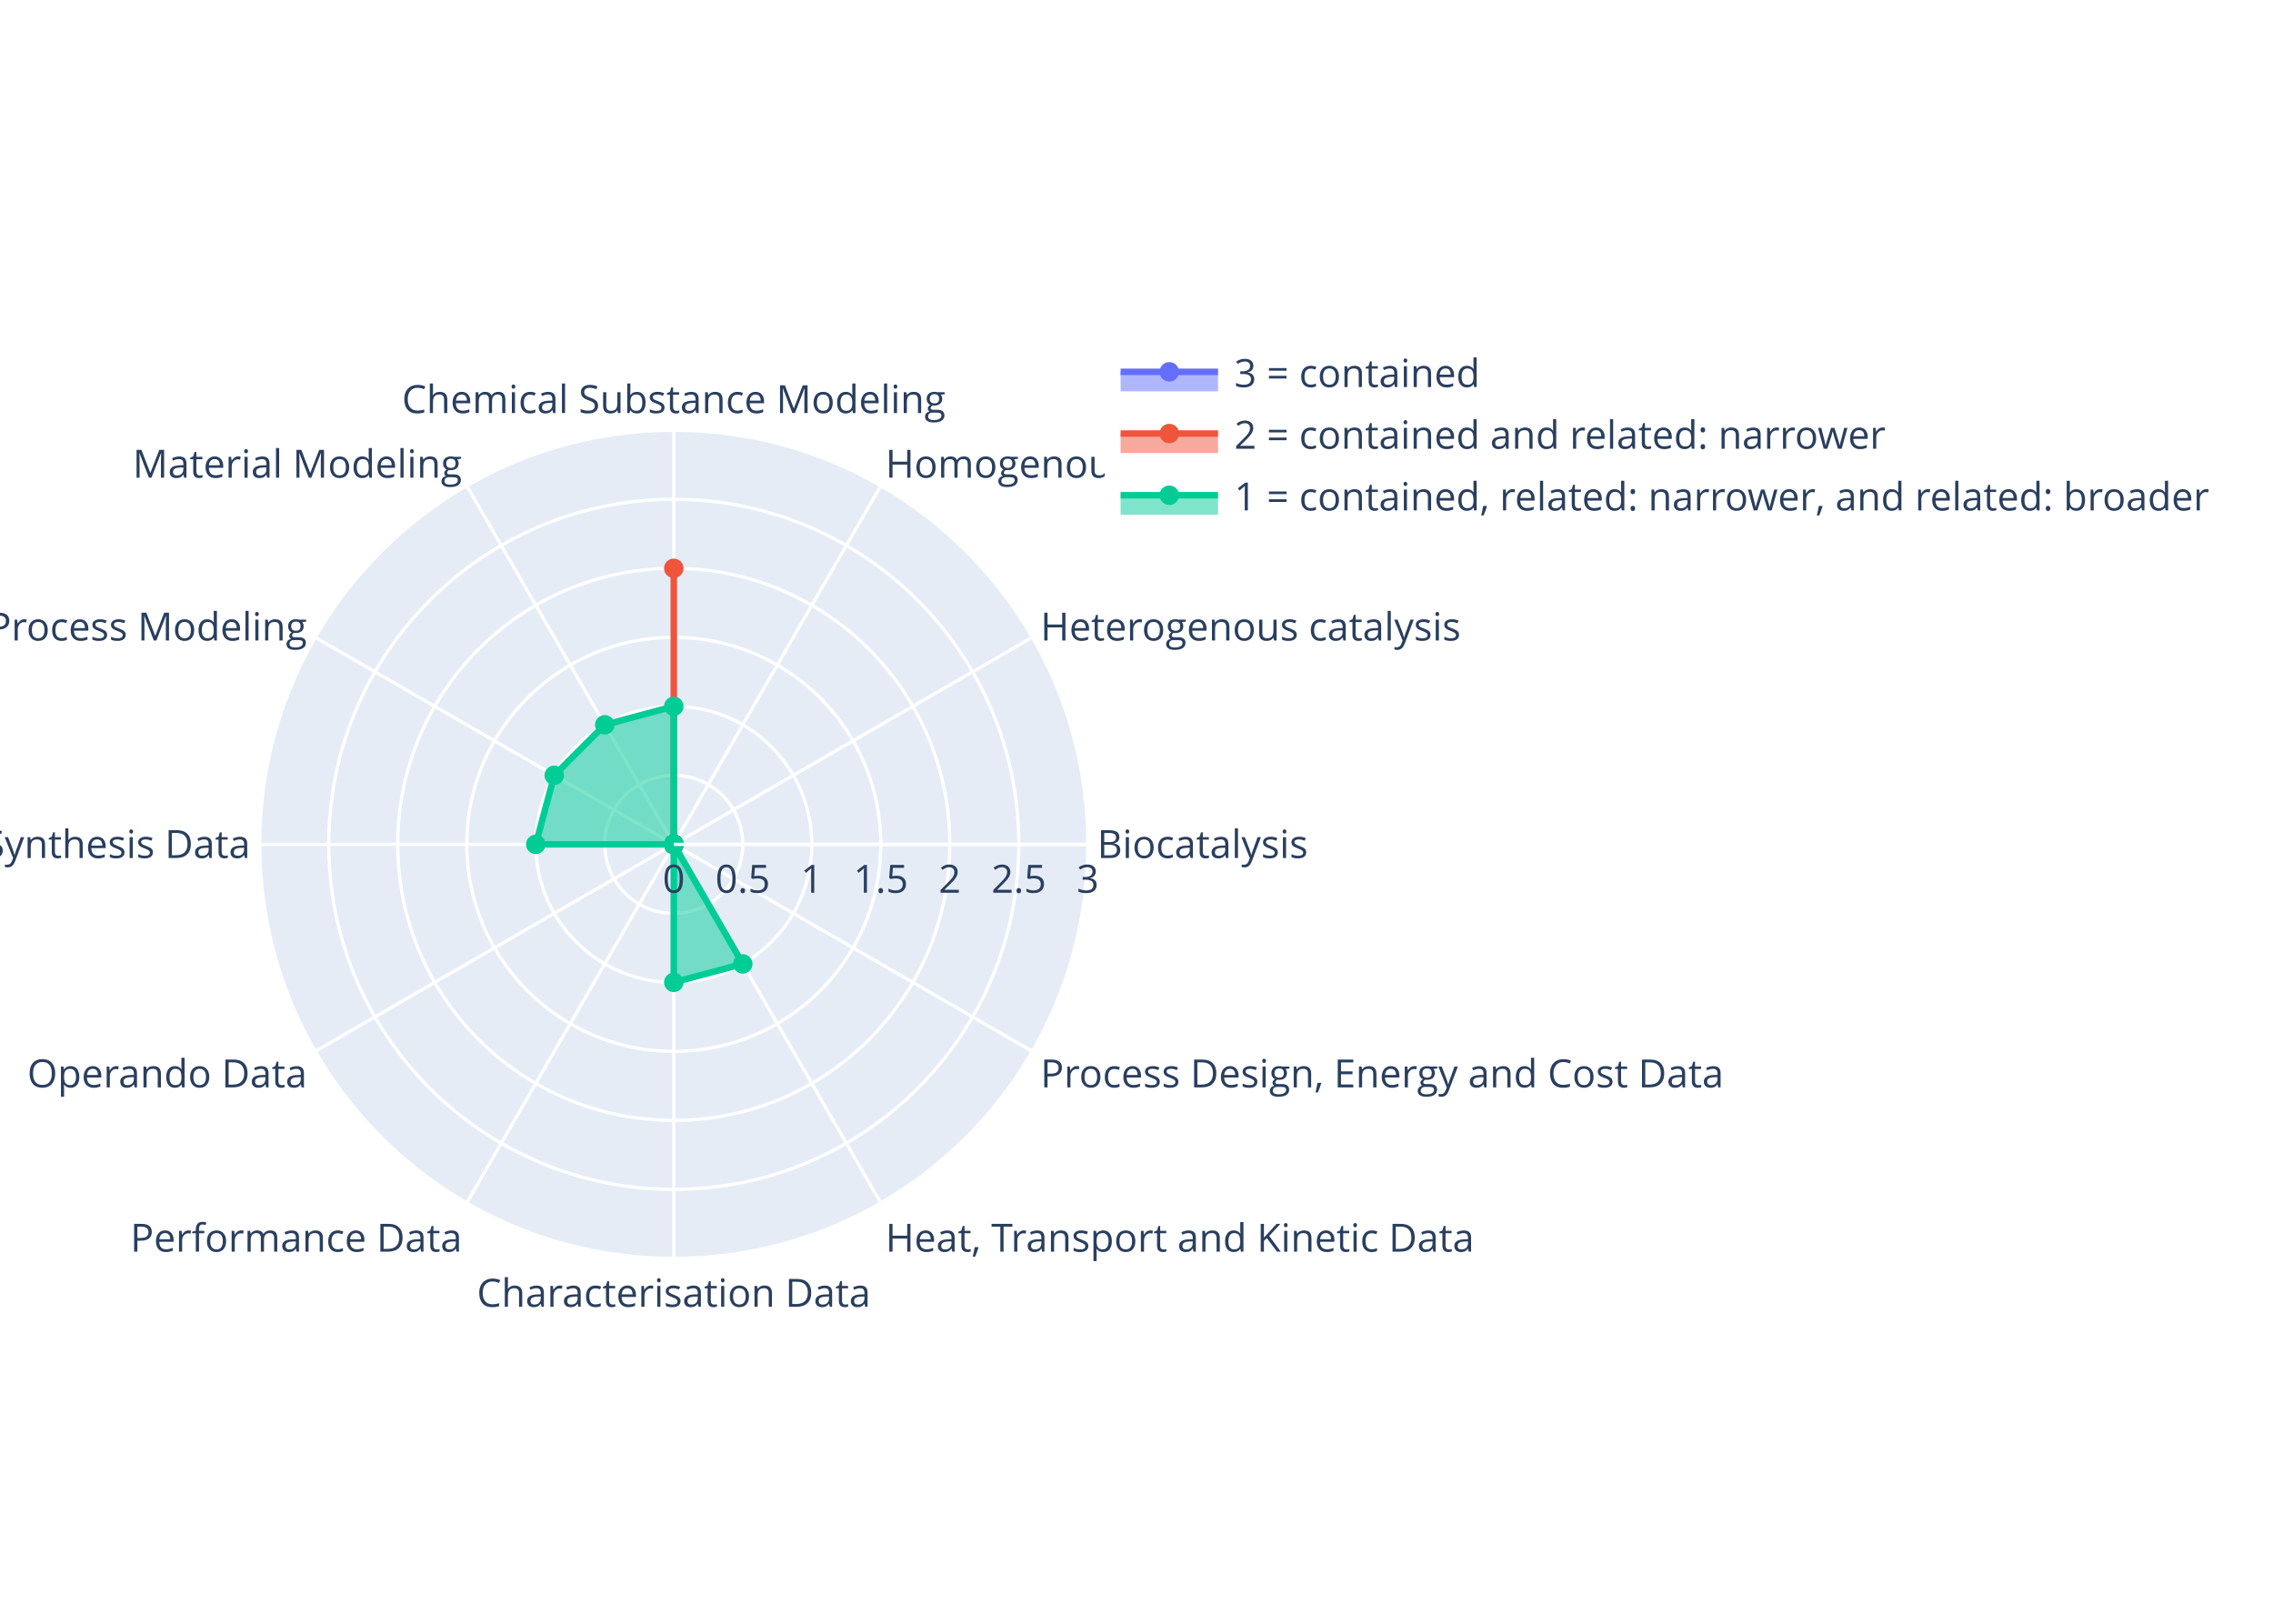
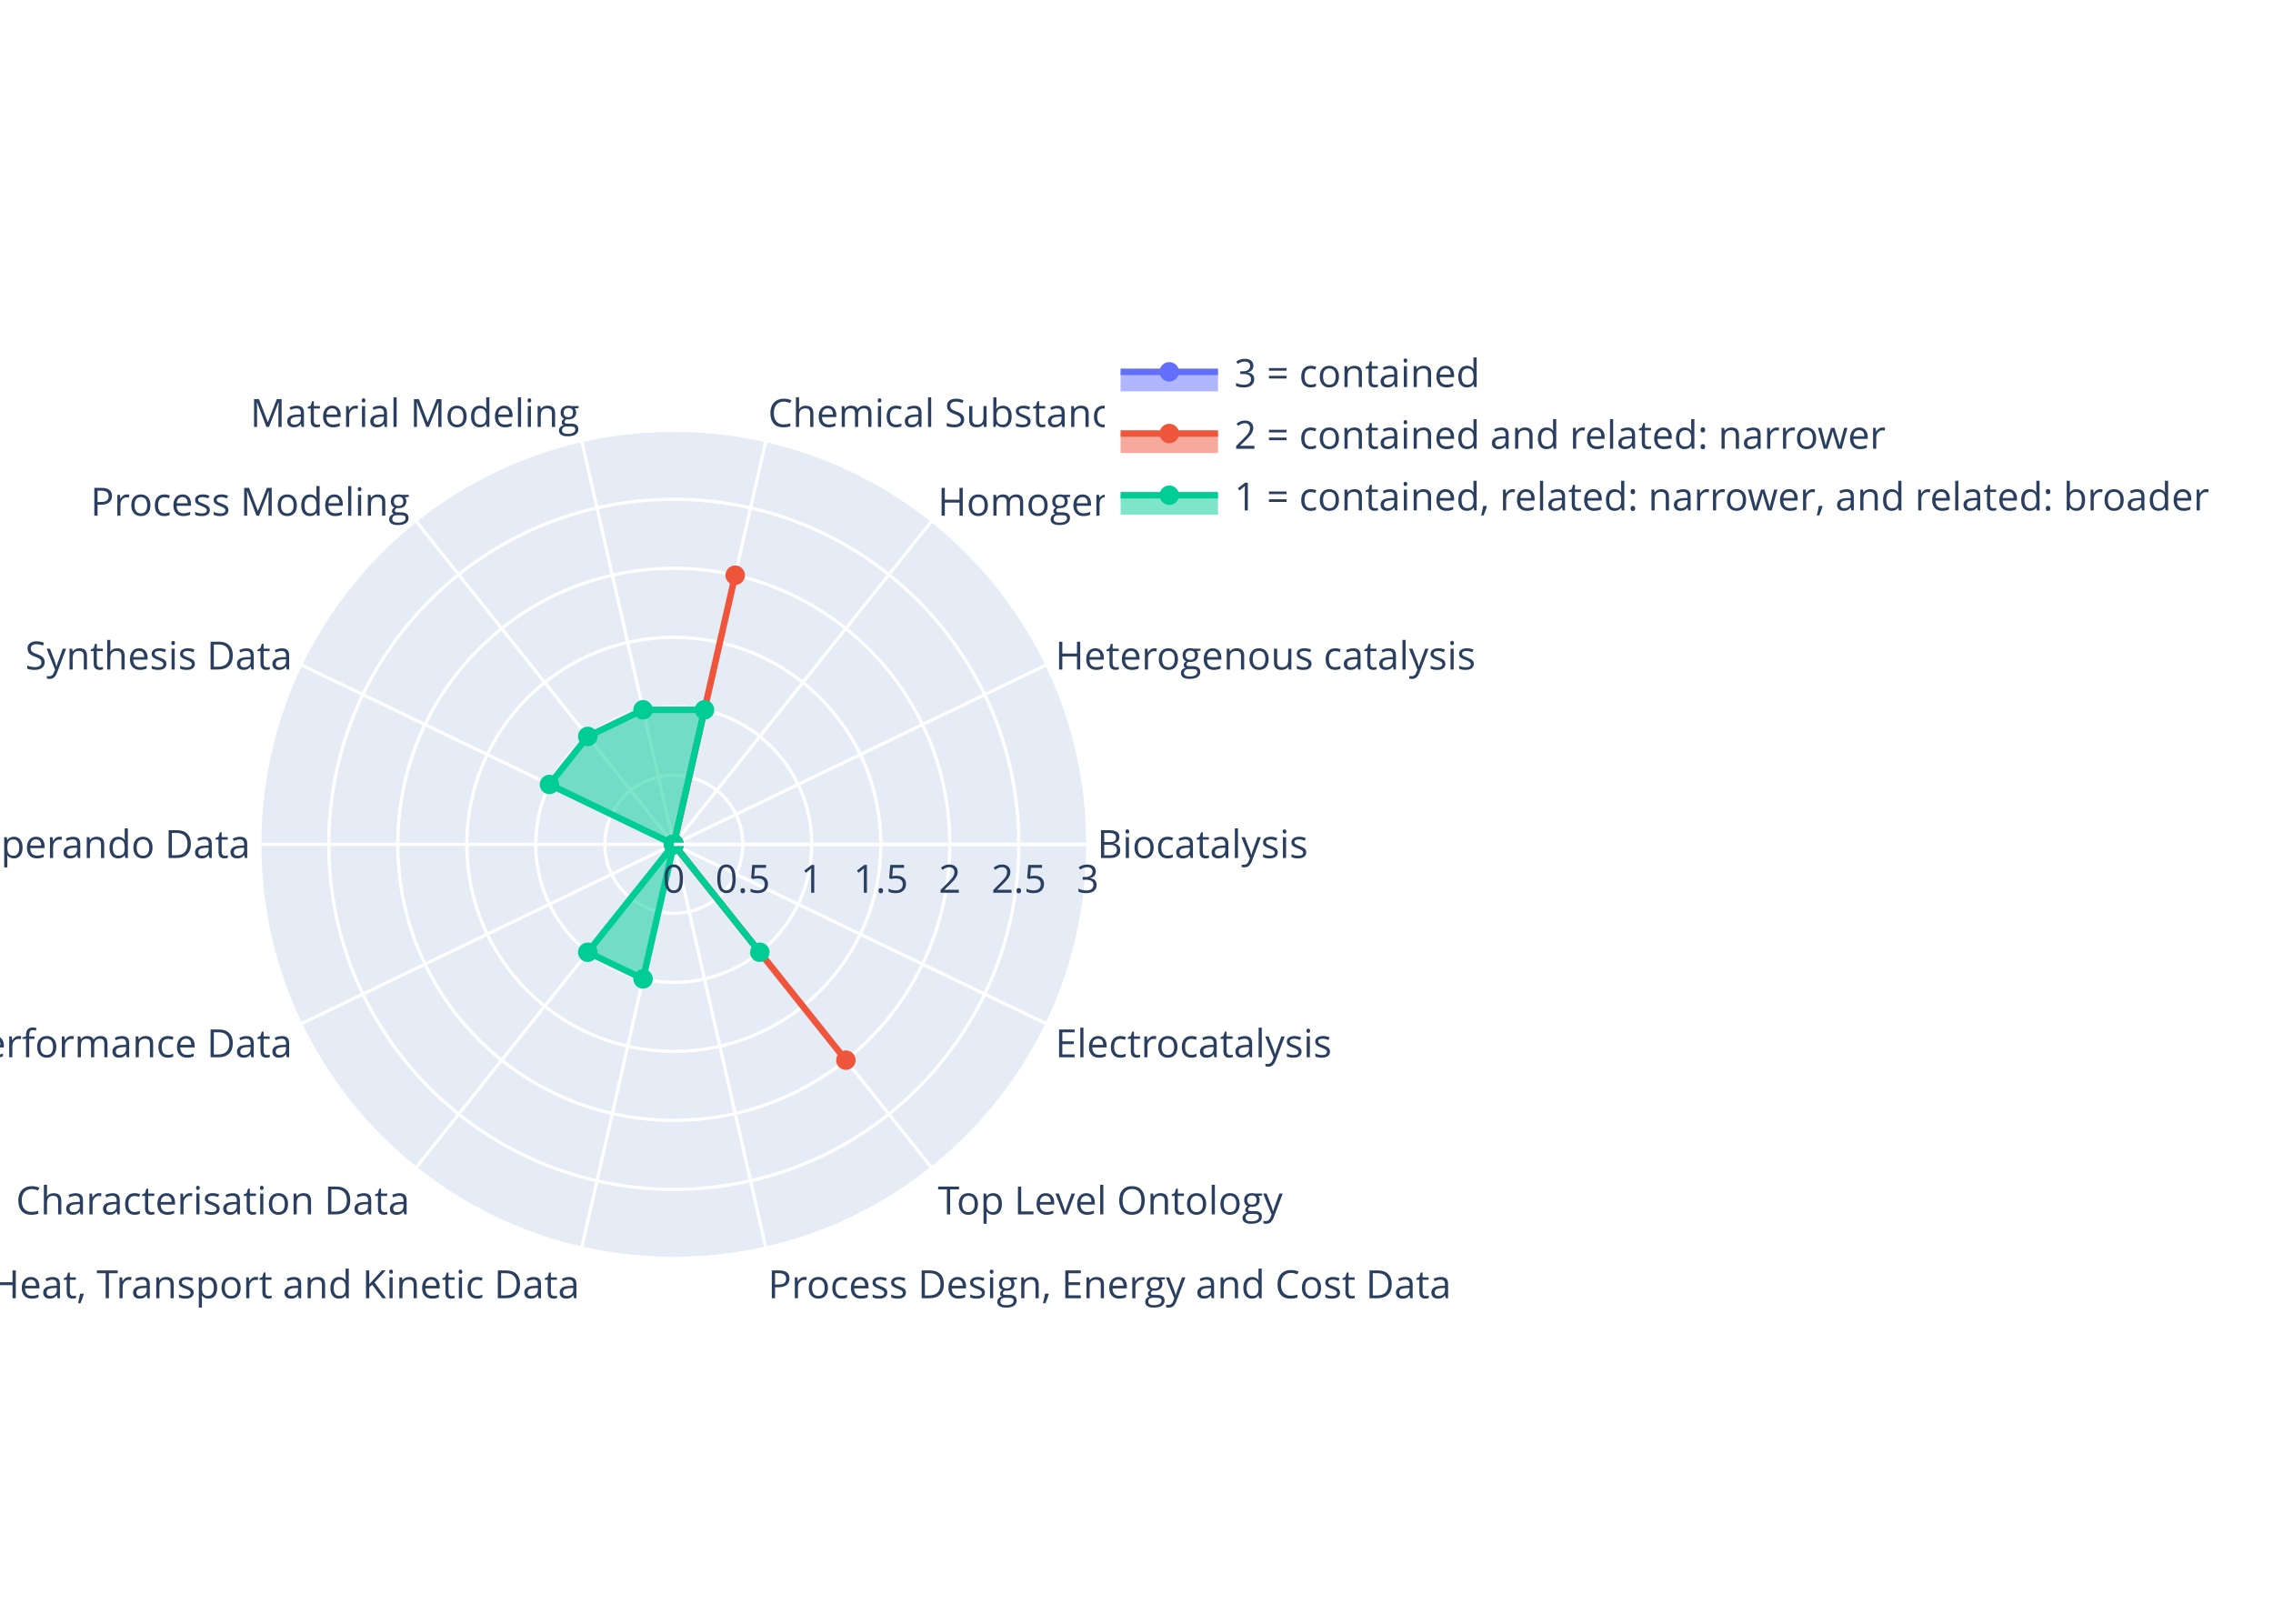
<svg xmlns="http://www.w3.org/2000/svg" class="main-svg" width="700" height="500" style="" viewBox="0 0 700 500">
  <rect x="0" y="0" width="700" height="500" style="fill: rgb(255, 255, 255); fill-opacity: 1;" />
-   <defs id="defs-746d86">
+   <defs id="defs-b5c6d8">
    <g class="clips">
-       <clipPath id="clip746d86polar-for-traces">
+       <clipPath id="clipb5c6d8polar-for-traces">
        <path d="M127.5,0A127.5,127.5 0,1,0 -127.5,-1.5614246689128753e-14A127.5,127.5 0,1,0 127.5,3.122849337825751e-14Z" transform="translate(127.5,127.5)" />
      </clipPath>
    </g>
    <g class="gradients" />
    <g class="patterns" />
  </defs>
  <g class="bglayer" />
  <g class="layer-below">
    <g class="imagelayer" />
    <g class="shapelayer" />
  </g>
  <g class="cartesianlayer" />
  <g class="polarlayer">
    <g class="polar">
      <g class="polarsublayer draglayer" />
      <g class="polarsublayer plotbg">
        <path d="M127.5,0A127.5,127.5 0,1,0 -127.5,-1.5614246689128753e-14A127.5,127.5 0,1,0 127.5,3.122849337825751e-14Z" transform="translate(207.5,260)" style="fill: rgb(229, 236, 246); fill-opacity: 1;" />
      </g>
      <g class="polarsublayer backplot">
        <g class="maplayer" />
      </g>
      <g class="polarsublayer angular-grid" style="fill: none;">
        <path class="angularaxisgrid" d="M207.5,260L335,260" style="stroke: rgb(255, 255, 255); stroke-opacity: 1; stroke-width: 1px;" />
-         <path class="angularaxisgrid" d="M207.5,260L317.918,196.25" style="stroke: rgb(255, 255, 255); stroke-opacity: 1; stroke-width: 1px;" />
-         <path class="angularaxisgrid" d="M207.5,260L271.25,149.582" style="stroke: rgb(255, 255, 255); stroke-opacity: 1; stroke-width: 1px;" />
-         <path class="angularaxisgrid" d="M207.5,260L207.5,132.5" style="stroke: rgb(255, 255, 255); stroke-opacity: 1; stroke-width: 1px;" />
-         <path class="angularaxisgrid" d="M207.5,260L143.75,149.582" style="stroke: rgb(255, 255, 255); stroke-opacity: 1; stroke-width: 1px;" />
-         <path class="angularaxisgrid" d="M207.5,260L97.082,196.25" style="stroke: rgb(255, 255, 255); stroke-opacity: 1; stroke-width: 1px;" />
+         <path class="angularaxisgrid" d="M207.5,260L322.374,204.68" style="stroke: rgb(255, 255, 255); stroke-opacity: 1; stroke-width: 1px;" />
+         <path class="angularaxisgrid" d="M207.5,260L286.995,160.316" style="stroke: rgb(255, 255, 255); stroke-opacity: 1; stroke-width: 1px;" />
+         <path class="angularaxisgrid" d="M207.5,260L235.871,135.697" style="stroke: rgb(255, 255, 255); stroke-opacity: 1; stroke-width: 1px;" />
+         <path class="angularaxisgrid" d="M207.5,260L179.129,135.697" style="stroke: rgb(255, 255, 255); stroke-opacity: 1; stroke-width: 1px;" />
+         <path class="angularaxisgrid" d="M207.5,260L128.005,160.316" style="stroke: rgb(255, 255, 255); stroke-opacity: 1; stroke-width: 1px;" />
+         <path class="angularaxisgrid" d="M207.5,260L92.626,204.68" style="stroke: rgb(255, 255, 255); stroke-opacity: 1; stroke-width: 1px;" />
        <path class="angularaxisgrid" d="M207.5,260L80,260" style="stroke: rgb(255, 255, 255); stroke-opacity: 1; stroke-width: 1px;" />
-         <path class="angularaxisgrid" d="M207.5,260L97.082,323.75" style="stroke: rgb(255, 255, 255); stroke-opacity: 1; stroke-width: 1px;" />
-         <path class="angularaxisgrid" d="M207.5,260L143.75,370.418" style="stroke: rgb(255, 255, 255); stroke-opacity: 1; stroke-width: 1px;" />
-         <path class="angularaxisgrid" d="M207.5,260L207.5,387.5" style="stroke: rgb(255, 255, 255); stroke-opacity: 1; stroke-width: 1px;" />
-         <path class="angularaxisgrid" d="M207.5,260L271.25,370.418" style="stroke: rgb(255, 255, 255); stroke-opacity: 1; stroke-width: 1px;" />
-         <path class="angularaxisgrid" d="M207.5,260L317.918,323.75" style="stroke: rgb(255, 255, 255); stroke-opacity: 1; stroke-width: 1px;" />
+         <path class="angularaxisgrid" d="M207.5,260L92.626,315.32" style="stroke: rgb(255, 255, 255); stroke-opacity: 1; stroke-width: 1px;" />
+         <path class="angularaxisgrid" d="M207.5,260L128.005,359.684" style="stroke: rgb(255, 255, 255); stroke-opacity: 1; stroke-width: 1px;" />
+         <path class="angularaxisgrid" d="M207.5,260L179.129,384.303" style="stroke: rgb(255, 255, 255); stroke-opacity: 1; stroke-width: 1px;" />
+         <path class="angularaxisgrid" d="M207.5,260L235.871,384.303" style="stroke: rgb(255, 255, 255); stroke-opacity: 1; stroke-width: 1px;" />
+         <path class="angularaxisgrid" d="M207.5,260L286.995,359.684" style="stroke: rgb(255, 255, 255); stroke-opacity: 1; stroke-width: 1px;" />
+         <path class="angularaxisgrid" d="M207.5,260L322.374,315.32" style="stroke: rgb(255, 255, 255); stroke-opacity: 1; stroke-width: 1px;" />
      </g>
      <g class="polarsublayer radial-grid" transform="translate(207.5,260)" style="fill: none;">
        <path class="xgrid" d="M21.25,0A21.25,21.25 0,1,0 -21.25,-2.6023744481881254e-15A21.25,21.25 0,1,0 21.25,5.204748896376251e-15Z" style="stroke: rgb(255, 255, 255); stroke-opacity: 1; stroke-width: 1px;" />
        <path class="xgrid" d="M42.5,0A42.5,42.5 0,1,0 -42.5,-5.204748896376251e-15A42.5,42.5 0,1,0 42.5,1.0409497792752502e-14Z" style="stroke: rgb(255, 255, 255); stroke-opacity: 1; stroke-width: 1px;" />
        <path class="xgrid" d="M63.75,0A63.75,63.75 0,1,0 -63.75,-7.807123344564377e-15A63.75,63.75 0,1,0 63.75,1.5614246689128753e-14Z" style="stroke: rgb(255, 255, 255); stroke-opacity: 1; stroke-width: 1px;" />
        <path class="xgrid" d="M85,0A85,85 0,1,0 -85,-1.0409497792752502e-14A85,85 0,1,0 85,2.0818995585505004e-14Z" style="stroke: rgb(255, 255, 255); stroke-opacity: 1; stroke-width: 1px;" />
        <path class="xgrid" d="M106.25,0A106.25,106.25 0,1,0 -106.25,-1.3011872240940628e-14A106.25,106.25 0,1,0 106.25,2.6023744481881257e-14Z" style="stroke: rgb(255, 255, 255); stroke-opacity: 1; stroke-width: 1px;" />
      </g>
      <g class="polarsublayer frontplot" transform="translate(80,132.5)">
        <g class="barlayer" />
        <g class="scatterlayer">
-           <g class="trace scatter trace23cbaf" style="stroke-miterlimit: 2; opacity: 1;">
-             <g class="fills" clip-path="url(#clip746d86polar-for-traces)">
+           <g class="trace scatter trace74e3e3" style="stroke-miterlimit: 2; opacity: 1;">
+             <g class="fills" clip-path="url(#clipb5c6d8polar-for-traces)">
              <g>
-                 <path class="js-fill" d="M127.5,127.5L127.5,127.5L127.5,127.5L127.5,127.5L127.5,127.5L127.5,127.5L127.5,127.5L127.5,127.5L127.5,127.5L127.5,127.5L127.5,127.5L127.5,127.5L127.5,127.5Z" style="fill: rgb(99, 110, 250); fill-opacity: 0.5; stroke-width: 0;" />
+                 <path class="js-fill" d="M127.5,127.5L127.5,127.5L127.5,127.5L127.5,127.5L127.5,127.5L127.5,127.5L127.5,127.5L127.5,127.5L127.5,127.5L127.5,127.5L127.5,127.5L127.5,127.5L127.5,127.5L127.5,127.5L127.5,127.5Z" style="fill: rgb(99, 110, 250); fill-opacity: 0.5; stroke-width: 0;" />
              </g>
            </g>
            <g class="errorbars" />
            <g class="lines">
-               <path class="js-line" d="M127.5,127.5L127.5,127.5L127.5,127.5L127.5,127.5L127.5,127.5L127.5,127.5L127.5,127.5L127.5,127.5L127.5,127.5L127.5,127.5L127.5,127.5L127.5,127.5L127.5,127.5" clip-path="url(#clip746d86polar-for-traces)" style="vector-effect: non-scaling-stroke; fill: none; stroke: rgb(99, 110, 250); stroke-opacity: 1; stroke-width: 2px; opacity: 1;" />
+               <path class="js-line" d="M127.5,127.5L127.5,127.5L127.5,127.5L127.5,127.5L127.5,127.5L127.5,127.5L127.5,127.5L127.5,127.5L127.5,127.5L127.5,127.5L127.5,127.5L127.5,127.5L127.5,127.5L127.5,127.5L127.5,127.5" clip-path="url(#clipb5c6d8polar-for-traces)" style="vector-effect: non-scaling-stroke; fill: none; stroke: rgb(99, 110, 250); stroke-opacity: 1; stroke-width: 2px; opacity: 1;" />
            </g>
            <g class="points">
              <path class="point" transform="translate(127.5,127.5)" d="M3,0A3,3 0 1,1 0,-3A3,3 0 0,1 3,0Z" style="opacity: 1; stroke-width: 0px; fill: rgb(99, 110, 250); fill-opacity: 1;" />
              <path class="point" transform="translate(127.5,127.5)" d="M3,0A3,3 0 1,1 0,-3A3,3 0 0,1 3,0Z" style="opacity: 1; stroke-width: 0px; fill: rgb(99, 110, 250); fill-opacity: 1;" />
              <path class="point" transform="translate(127.5,127.5)" d="M3,0A3,3 0 1,1 0,-3A3,3 0 0,1 3,0Z" style="opacity: 1; stroke-width: 0px; fill: rgb(99, 110, 250); fill-opacity: 1;" />
              <path class="point" transform="translate(127.5,127.5)" d="M3,0A3,3 0 1,1 0,-3A3,3 0 0,1 3,0Z" style="opacity: 1; stroke-width: 0px; fill: rgb(99, 110, 250); fill-opacity: 1;" />
              <path class="point" transform="translate(127.5,127.5)" d="M3,0A3,3 0 1,1 0,-3A3,3 0 0,1 3,0Z" style="opacity: 1; stroke-width: 0px; fill: rgb(99, 110, 250); fill-opacity: 1;" />
              <path class="point" transform="translate(127.5,127.5)" d="M3,0A3,3 0 1,1 0,-3A3,3 0 0,1 3,0Z" style="opacity: 1; stroke-width: 0px; fill: rgb(99, 110, 250); fill-opacity: 1;" />
              <path class="point" transform="translate(127.5,127.5)" d="M3,0A3,3 0 1,1 0,-3A3,3 0 0,1 3,0Z" style="opacity: 1; stroke-width: 0px; fill: rgb(99, 110, 250); fill-opacity: 1;" />
              <path class="point" transform="translate(127.5,127.5)" d="M3,0A3,3 0 1,1 0,-3A3,3 0 0,1 3,0Z" style="opacity: 1; stroke-width: 0px; fill: rgb(99, 110, 250); fill-opacity: 1;" />
              <path class="point" transform="translate(127.5,127.5)" d="M3,0A3,3 0 1,1 0,-3A3,3 0 0,1 3,0Z" style="opacity: 1; stroke-width: 0px; fill: rgb(99, 110, 250); fill-opacity: 1;" />
              <path class="point" transform="translate(127.5,127.5)" d="M3,0A3,3 0 1,1 0,-3A3,3 0 0,1 3,0Z" style="opacity: 1; stroke-width: 0px; fill: rgb(99, 110, 250); fill-opacity: 1;" />
              <path class="point" transform="translate(127.5,127.5)" d="M3,0A3,3 0 1,1 0,-3A3,3 0 0,1 3,0Z" style="opacity: 1; stroke-width: 0px; fill: rgb(99, 110, 250); fill-opacity: 1;" />
              <path class="point" transform="translate(127.5,127.5)" d="M3,0A3,3 0 1,1 0,-3A3,3 0 0,1 3,0Z" style="opacity: 1; stroke-width: 0px; fill: rgb(99, 110, 250); fill-opacity: 1;" />
              <path class="point" transform="translate(127.5,127.5)" d="M3,0A3,3 0 1,1 0,-3A3,3 0 0,1 3,0Z" style="opacity: 1; stroke-width: 0px; fill: rgb(99, 110, 250); fill-opacity: 1;" />
+               <path class="point" transform="translate(127.5,127.5)" d="M3,0A3,3 0 1,1 0,-3A3,3 0 0,1 3,0Z" style="opacity: 1; stroke-width: 0px; fill: rgb(99, 110, 250); fill-opacity: 1;" />
+               <path class="point" transform="translate(127.5,127.5)" d="M3,0A3,3 0 1,1 0,-3A3,3 0 0,1 3,0Z" style="opacity: 1; stroke-width: 0px; fill: rgb(99, 110, 250); fill-opacity: 1;" />
            </g>
            <g class="text" />
          </g>
-           <g class="trace scatter trace2e3709" style="stroke-miterlimit: 2; opacity: 1;">
-             <g class="fills" clip-path="url(#clip746d86polar-for-traces)">
+           <g class="trace scatter tracee046e2" style="stroke-miterlimit: 2; opacity: 1;">
+             <g class="fills" clip-path="url(#clipb5c6d8polar-for-traces)">
              <g>
-                 <path class="js-fill" d="M127.5,127.5L127.5,127.5L127.5,127.5L127.5,42.5L127.5,127.5L127.5,127.5L127.5,127.5L127.5,127.5L127.5,127.5L127.5,127.5L127.5,127.5L127.5,127.5L127.5,127.5Z" style="fill: rgb(239, 85, 59); fill-opacity: 0.5; stroke-width: 0;" />
+                 <path class="js-fill" d="M127.5,127.5L127.5,127.5L127.5,127.5L146.41,44.63L127.5,127.5L127.5,127.5L127.5,127.5L127.5,127.5L127.5,127.5L127.5,127.5L127.5,127.5L127.5,127.5L180.5,193.96L127.5,127.5L127.5,127.5Z" style="fill: rgb(239, 85, 59); fill-opacity: 0.5; stroke-width: 0;" />
              </g>
            </g>
            <g class="errorbars" />
            <g class="lines">
-               <path class="js-line" d="M127.5,127.5L127.5,127.5L127.5,127.5L127.5,42.5L127.5,127.5L127.5,127.5L127.5,127.5L127.5,127.5L127.5,127.5L127.5,127.5L127.5,127.5L127.5,127.5L127.5,127.5" clip-path="url(#clip746d86polar-for-traces)" style="vector-effect: non-scaling-stroke; fill: none; stroke: rgb(239, 85, 59); stroke-opacity: 1; stroke-width: 2px; opacity: 1;" />
+               <path class="js-line" d="M127.5,127.5L127.5,127.5L127.5,127.5L146.41,44.63L127.5,127.5L127.5,127.5L127.5,127.5L127.5,127.5L127.5,127.5L127.5,127.5L127.5,127.5L127.5,127.5L180.5,193.96L127.5,127.5L127.5,127.5" clip-path="url(#clipb5c6d8polar-for-traces)" style="vector-effect: non-scaling-stroke; fill: none; stroke: rgb(239, 85, 59); stroke-opacity: 1; stroke-width: 2px; opacity: 1;" />
            </g>
            <g class="points">
              <path class="point" transform="translate(127.5,127.5)" d="M3,0A3,3 0 1,1 0,-3A3,3 0 0,1 3,0Z" style="opacity: 1; stroke-width: 0px; fill: rgb(239, 85, 59); fill-opacity: 1;" />
              <path class="point" transform="translate(127.5,127.5)" d="M3,0A3,3 0 1,1 0,-3A3,3 0 0,1 3,0Z" style="opacity: 1; stroke-width: 0px; fill: rgb(239, 85, 59); fill-opacity: 1;" />
              <path class="point" transform="translate(127.5,127.5)" d="M3,0A3,3 0 1,1 0,-3A3,3 0 0,1 3,0Z" style="opacity: 1; stroke-width: 0px; fill: rgb(239, 85, 59); fill-opacity: 1;" />
-               <path class="point" transform="translate(127.5,42.5)" d="M3,0A3,3 0 1,1 0,-3A3,3 0 0,1 3,0Z" style="opacity: 1; stroke-width: 0px; fill: rgb(239, 85, 59); fill-opacity: 1;" />
-               <path class="point" transform="translate(127.5,127.5)" d="M3,0A3,3 0 1,1 0,-3A3,3 0 0,1 3,0Z" style="opacity: 1; stroke-width: 0px; fill: rgb(239, 85, 59); fill-opacity: 1;" />
-               <path class="point" transform="translate(127.5,127.5)" d="M3,0A3,3 0 1,1 0,-3A3,3 0 0,1 3,0Z" style="opacity: 1; stroke-width: 0px; fill: rgb(239, 85, 59); fill-opacity: 1;" />
-               <path class="point" transform="translate(127.5,127.5)" d="M3,0A3,3 0 1,1 0,-3A3,3 0 0,1 3,0Z" style="opacity: 1; stroke-width: 0px; fill: rgb(239, 85, 59); fill-opacity: 1;" />
-               <path class="point" transform="translate(127.5,127.5)" d="M3,0A3,3 0 1,1 0,-3A3,3 0 0,1 3,0Z" style="opacity: 1; stroke-width: 0px; fill: rgb(239, 85, 59); fill-opacity: 1;" />
-               <path class="point" transform="translate(127.5,127.5)" d="M3,0A3,3 0 1,1 0,-3A3,3 0 0,1 3,0Z" style="opacity: 1; stroke-width: 0px; fill: rgb(239, 85, 59); fill-opacity: 1;" />
-               <path class="point" transform="translate(127.5,127.5)" d="M3,0A3,3 0 1,1 0,-3A3,3 0 0,1 3,0Z" style="opacity: 1; stroke-width: 0px; fill: rgb(239, 85, 59); fill-opacity: 1;" />
-               <path class="point" transform="translate(127.5,127.5)" d="M3,0A3,3 0 1,1 0,-3A3,3 0 0,1 3,0Z" style="opacity: 1; stroke-width: 0px; fill: rgb(239, 85, 59); fill-opacity: 1;" />
+               <path class="point" transform="translate(146.41,44.63)" d="M3,0A3,3 0 1,1 0,-3A3,3 0 0,1 3,0Z" style="opacity: 1; stroke-width: 0px; fill: rgb(239, 85, 59); fill-opacity: 1;" />
+               <path class="point" transform="translate(127.5,127.5)" d="M3,0A3,3 0 1,1 0,-3A3,3 0 0,1 3,0Z" style="opacity: 1; stroke-width: 0px; fill: rgb(239, 85, 59); fill-opacity: 1;" />
+               <path class="point" transform="translate(127.5,127.5)" d="M3,0A3,3 0 1,1 0,-3A3,3 0 0,1 3,0Z" style="opacity: 1; stroke-width: 0px; fill: rgb(239, 85, 59); fill-opacity: 1;" />
+               <path class="point" transform="translate(127.5,127.5)" d="M3,0A3,3 0 1,1 0,-3A3,3 0 0,1 3,0Z" style="opacity: 1; stroke-width: 0px; fill: rgb(239, 85, 59); fill-opacity: 1;" />
+               <path class="point" transform="translate(127.5,127.5)" d="M3,0A3,3 0 1,1 0,-3A3,3 0 0,1 3,0Z" style="opacity: 1; stroke-width: 0px; fill: rgb(239, 85, 59); fill-opacity: 1;" />
+               <path class="point" transform="translate(127.5,127.5)" d="M3,0A3,3 0 1,1 0,-3A3,3 0 0,1 3,0Z" style="opacity: 1; stroke-width: 0px; fill: rgb(239, 85, 59); fill-opacity: 1;" />
+               <path class="point" transform="translate(127.5,127.5)" d="M3,0A3,3 0 1,1 0,-3A3,3 0 0,1 3,0Z" style="opacity: 1; stroke-width: 0px; fill: rgb(239, 85, 59); fill-opacity: 1;" />
+               <path class="point" transform="translate(127.5,127.5)" d="M3,0A3,3 0 1,1 0,-3A3,3 0 0,1 3,0Z" style="opacity: 1; stroke-width: 0px; fill: rgb(239, 85, 59); fill-opacity: 1;" />
+               <path class="point" transform="translate(127.5,127.5)" d="M3,0A3,3 0 1,1 0,-3A3,3 0 0,1 3,0Z" style="opacity: 1; stroke-width: 0px; fill: rgb(239, 85, 59); fill-opacity: 1;" />
+               <path class="point" transform="translate(180.5,193.96)" d="M3,0A3,3 0 1,1 0,-3A3,3 0 0,1 3,0Z" style="opacity: 1; stroke-width: 0px; fill: rgb(239, 85, 59); fill-opacity: 1;" />
              <path class="point" transform="translate(127.5,127.5)" d="M3,0A3,3 0 1,1 0,-3A3,3 0 0,1 3,0Z" style="opacity: 1; stroke-width: 0px; fill: rgb(239, 85, 59); fill-opacity: 1;" />
              <path class="point" transform="translate(127.5,127.5)" d="M3,0A3,3 0 1,1 0,-3A3,3 0 0,1 3,0Z" style="opacity: 1; stroke-width: 0px; fill: rgb(239, 85, 59); fill-opacity: 1;" />
            </g>
            <g class="text" />
          </g>
-           <g class="trace scatter trace8342e8" style="stroke-miterlimit: 2; opacity: 1;">
-             <g class="fills" clip-path="url(#clip746d86polar-for-traces)">
+           <g class="trace scatter trace7e817e" style="stroke-miterlimit: 2; opacity: 1;">
+             <g class="fills" clip-path="url(#clipb5c6d8polar-for-traces)">
              <g>
-                 <path class="js-fill" d="M127.5,127.5L127.5,127.5L127.5,127.5L127.5,85L106.25,90.69L90.69,106.25L85,127.5L127.5,127.5L127.5,127.5L127.5,170L148.75,164.31L127.5,127.5L127.5,127.5Z" style="fill: rgb(0, 204, 150); fill-opacity: 0.5; stroke-width: 0;" />
+                 <path class="js-fill" d="M127.5,127.5L127.5,127.5L127.5,127.5L136.96,86.07L118.04,86.07L101,94.27L89.21,109.06L127.5,127.5L127.5,127.5L101,160.73L118.04,168.93L127.5,127.5L154,160.73L127.5,127.5L127.5,127.5Z" style="fill: rgb(0, 204, 150); fill-opacity: 0.5; stroke-width: 0;" />
              </g>
            </g>
            <g class="errorbars" />
            <g class="lines">
-               <path class="js-line" d="M127.5,127.5L127.5,127.5L127.5,127.5L127.5,85L106.25,90.69L90.69,106.25L85,127.5L127.5,127.5L127.5,127.5L127.5,170L148.75,164.31L127.5,127.5L127.5,127.5" clip-path="url(#clip746d86polar-for-traces)" style="vector-effect: non-scaling-stroke; fill: none; stroke: rgb(0, 204, 150); stroke-opacity: 1; stroke-width: 2px; opacity: 1;" />
+               <path class="js-line" d="M127.5,127.5L127.5,127.5L127.5,127.5L136.96,86.07L118.04,86.07L101,94.27L89.21,109.06L127.5,127.5L127.5,127.5L101,160.73L118.04,168.93L127.5,127.5L154,160.73L127.5,127.5L127.5,127.5" clip-path="url(#clipb5c6d8polar-for-traces)" style="vector-effect: non-scaling-stroke; fill: none; stroke: rgb(0, 204, 150); stroke-opacity: 1; stroke-width: 2px; opacity: 1;" />
            </g>
            <g class="points">
              <path class="point" transform="translate(127.5,127.5)" d="M3,0A3,3 0 1,1 0,-3A3,3 0 0,1 3,0Z" style="opacity: 1; stroke-width: 0px; fill: rgb(0, 204, 150); fill-opacity: 1;" />
              <path class="point" transform="translate(127.5,127.5)" d="M3,0A3,3 0 1,1 0,-3A3,3 0 0,1 3,0Z" style="opacity: 1; stroke-width: 0px; fill: rgb(0, 204, 150); fill-opacity: 1;" />
              <path class="point" transform="translate(127.5,127.5)" d="M3,0A3,3 0 1,1 0,-3A3,3 0 0,1 3,0Z" style="opacity: 1; stroke-width: 0px; fill: rgb(0, 204, 150); fill-opacity: 1;" />
-               <path class="point" transform="translate(127.5,85)" d="M3,0A3,3 0 1,1 0,-3A3,3 0 0,1 3,0Z" style="opacity: 1; stroke-width: 0px; fill: rgb(0, 204, 150); fill-opacity: 1;" />
-               <path class="point" transform="translate(106.25,90.69)" d="M3,0A3,3 0 1,1 0,-3A3,3 0 0,1 3,0Z" style="opacity: 1; stroke-width: 0px; fill: rgb(0, 204, 150); fill-opacity: 1;" />
-               <path class="point" transform="translate(90.69,106.25)" d="M3,0A3,3 0 1,1 0,-3A3,3 0 0,1 3,0Z" style="opacity: 1; stroke-width: 0px; fill: rgb(0, 204, 150); fill-opacity: 1;" />
-               <path class="point" transform="translate(85,127.5)" d="M3,0A3,3 0 1,1 0,-3A3,3 0 0,1 3,0Z" style="opacity: 1; stroke-width: 0px; fill: rgb(0, 204, 150); fill-opacity: 1;" />
-               <path class="point" transform="translate(127.5,127.5)" d="M3,0A3,3 0 1,1 0,-3A3,3 0 0,1 3,0Z" style="opacity: 1; stroke-width: 0px; fill: rgb(0, 204, 150); fill-opacity: 1;" />
-               <path class="point" transform="translate(127.5,127.5)" d="M3,0A3,3 0 1,1 0,-3A3,3 0 0,1 3,0Z" style="opacity: 1; stroke-width: 0px; fill: rgb(0, 204, 150); fill-opacity: 1;" />
-               <path class="point" transform="translate(127.5,170)" d="M3,0A3,3 0 1,1 0,-3A3,3 0 0,1 3,0Z" style="opacity: 1; stroke-width: 0px; fill: rgb(0, 204, 150); fill-opacity: 1;" />
-               <path class="point" transform="translate(148.75,164.31)" d="M3,0A3,3 0 1,1 0,-3A3,3 0 0,1 3,0Z" style="opacity: 1; stroke-width: 0px; fill: rgb(0, 204, 150); fill-opacity: 1;" />
+               <path class="point" transform="translate(136.96,86.07)" d="M3,0A3,3 0 1,1 0,-3A3,3 0 0,1 3,0Z" style="opacity: 1; stroke-width: 0px; fill: rgb(0, 204, 150); fill-opacity: 1;" />
+               <path class="point" transform="translate(118.04,86.07)" d="M3,0A3,3 0 1,1 0,-3A3,3 0 0,1 3,0Z" style="opacity: 1; stroke-width: 0px; fill: rgb(0, 204, 150); fill-opacity: 1;" />
+               <path class="point" transform="translate(101,94.27)" d="M3,0A3,3 0 1,1 0,-3A3,3 0 0,1 3,0Z" style="opacity: 1; stroke-width: 0px; fill: rgb(0, 204, 150); fill-opacity: 1;" />
+               <path class="point" transform="translate(89.21,109.06)" d="M3,0A3,3 0 1,1 0,-3A3,3 0 0,1 3,0Z" style="opacity: 1; stroke-width: 0px; fill: rgb(0, 204, 150); fill-opacity: 1;" />
+               <path class="point" transform="translate(127.5,127.5)" d="M3,0A3,3 0 1,1 0,-3A3,3 0 0,1 3,0Z" style="opacity: 1; stroke-width: 0px; fill: rgb(0, 204, 150); fill-opacity: 1;" />
+               <path class="point" transform="translate(127.5,127.5)" d="M3,0A3,3 0 1,1 0,-3A3,3 0 0,1 3,0Z" style="opacity: 1; stroke-width: 0px; fill: rgb(0, 204, 150); fill-opacity: 1;" />
+               <path class="point" transform="translate(101,160.73)" d="M3,0A3,3 0 1,1 0,-3A3,3 0 0,1 3,0Z" style="opacity: 1; stroke-width: 0px; fill: rgb(0, 204, 150); fill-opacity: 1;" />
+               <path class="point" transform="translate(118.04,168.93)" d="M3,0A3,3 0 1,1 0,-3A3,3 0 0,1 3,0Z" style="opacity: 1; stroke-width: 0px; fill: rgb(0, 204, 150); fill-opacity: 1;" />
+               <path class="point" transform="translate(127.5,127.5)" d="M3,0A3,3 0 1,1 0,-3A3,3 0 0,1 3,0Z" style="opacity: 1; stroke-width: 0px; fill: rgb(0, 204, 150); fill-opacity: 1;" />
+               <path class="point" transform="translate(154,160.73)" d="M3,0A3,3 0 1,1 0,-3A3,3 0 0,1 3,0Z" style="opacity: 1; stroke-width: 0px; fill: rgb(0, 204, 150); fill-opacity: 1;" />
              <path class="point" transform="translate(127.5,127.5)" d="M3,0A3,3 0 1,1 0,-3A3,3 0 0,1 3,0Z" style="opacity: 1; stroke-width: 0px; fill: rgb(0, 204, 150); fill-opacity: 1;" />
              <path class="point" transform="translate(127.5,127.5)" d="M3,0A3,3 0 1,1 0,-3A3,3 0 0,1 3,0Z" style="opacity: 1; stroke-width: 0px; fill: rgb(0, 204, 150); fill-opacity: 1;" />
            </g>
            <g class="text" />
          </g>
        </g>
      </g>
      <g class="polarsublayer angular-line">
        <path d="M127.5,0A127.5,127.5 0,1,0 -127.5,-1.5614246689128753e-14A127.5,127.5 0,1,0 127.5,3.122849337825751e-14Z" transform="translate(207.5,260)" stroke-width="1" style="fill: none; stroke: rgb(255, 255, 255); stroke-opacity: 1;" />
      </g>
      <g class="polarsublayer radial-line">
        <line x1="0" y1="0" x2="127.5" y2="0" transform="translate(207.5,260)" stroke-width="1" style="fill: none; stroke: rgb(255, 255, 255); stroke-opacity: 1;" />
      </g>
      <g class="polarsublayer angular-axis">
        <g class="angularaxistick">
          <text text-anchor="start" x="2.9" y="4.2" transform="translate(335,260)" style="font-family: 'Open Sans', verdana, arial, sans-serif; font-size: 12px; fill: rgb(42, 63, 95); fill-opacity: 1; white-space: pre; opacity: 1;">Biocatalysis</text>
        </g>
        <g class="angularaxistick">
-           <text text-anchor="start" x="2.511" y="0.987" transform="translate(317.9182,196.25)" style="font-family: 'Open Sans', verdana, arial, sans-serif; font-size: 12px; fill: rgb(42, 63, 95); fill-opacity: 1; white-space: pre; opacity: 1;">Heterogenous catalysis</text>
-         </g>
-         <g class="angularaxistick">
-           <text text-anchor="start" x="1.45" y="-2.49" transform="translate(271.25,149.5818)" style="font-family: 'Open Sans', verdana, arial, sans-serif; font-size: 12px; fill: rgb(42, 63, 95); fill-opacity: 1; white-space: pre; opacity: 1;">Homogenous catalysis</text>
-         </g>
-         <g class="angularaxistick">
-           <text text-anchor="middle" x="1.7757378587636624e-16" y="-5.3" transform="translate(207.5,132.5)" style="font-family: 'Open Sans', verdana, arial, sans-serif; font-size: 12px; fill: rgb(42, 63, 95); fill-opacity: 1; white-space: pre; opacity: 1;">Chemical Substance Modeling</text>
-         </g>
-         <g class="angularaxistick">
-           <text text-anchor="end" x="-1.45" y="-2.49" transform="translate(143.75,149.5818)" style="font-family: 'Open Sans', verdana, arial, sans-serif; font-size: 12px; fill: rgb(42, 63, 95); fill-opacity: 1; white-space: pre; opacity: 1;">Material Modeling</text>
-         </g>
-         <g class="angularaxistick">
-           <text text-anchor="end" x="-2.511" y="0.987" transform="translate(97.08176,196.25)" style="font-family: 'Open Sans', verdana, arial, sans-serif; font-size: 12px; fill: rgb(42, 63, 95); fill-opacity: 1; white-space: pre; opacity: 1;">Process Modeling</text>
-         </g>
-         <g class="angularaxistick">
-           <text text-anchor="end" x="-2.9" y="4.2" transform="translate(80,260)" style="font-family: 'Open Sans', verdana, arial, sans-serif; font-size: 12px; fill: rgb(42, 63, 95); fill-opacity: 1; white-space: pre; opacity: 1;">Synthesis Data</text>
-         </g>
-         <g class="angularaxistick">
-           <text text-anchor="end" x="-2.511" y="11.087" transform="translate(97.08176,323.75)" style="font-family: 'Open Sans', verdana, arial, sans-serif; font-size: 12px; fill: rgb(42, 63, 95); fill-opacity: 1; white-space: pre; opacity: 1;">Operando Data</text>
-         </g>
-         <g class="angularaxistick">
-           <text text-anchor="end" x="-1.45" y="15.004" transform="translate(143.75,370.4182)" style="font-family: 'Open Sans', verdana, arial, sans-serif; font-size: 12px; fill: rgb(42, 63, 95); fill-opacity: 1; white-space: pre; opacity: 1;">Performance Data</text>
-         </g>
-         <g class="angularaxistick">
-           <text text-anchor="middle" x="-5.327213576290987e-16" y="14.9" transform="translate(207.5,387.5)" style="font-family: 'Open Sans', verdana, arial, sans-serif; font-size: 12px; fill: rgb(42, 63, 95); fill-opacity: 1; white-space: pre; opacity: 1;">Characterisation Data</text>
-         </g>
-         <g class="angularaxistick">
-           <text text-anchor="start" x="1.45" y="15.004" transform="translate(271.25,370.4182)" style="font-family: 'Open Sans', verdana, arial, sans-serif; font-size: 12px; fill: rgb(42, 63, 95); fill-opacity: 1; white-space: pre; opacity: 1;">Heat, Transport and Kinetic Data</text>
-         </g>
-         <g class="angularaxistick">
-           <text text-anchor="start" x="2.511" y="11.087" transform="translate(317.9182,323.75)" style="font-family: 'Open Sans', verdana, arial, sans-serif; font-size: 12px; fill: rgb(42, 63, 95); fill-opacity: 1; white-space: pre; opacity: 1;">Process Design, Energy and Cost Data</text>
+           <text text-anchor="start" x="2.613" y="1.484" transform="translate(322.3735,204.6798)" style="font-family: 'Open Sans', verdana, arial, sans-serif; font-size: 12px; fill: rgb(42, 63, 95); fill-opacity: 1; white-space: pre; opacity: 1;">Heterogenous catalysis</text>
+         </g>
+         <g class="angularaxistick">
+           <text text-anchor="start" x="1.808" y="-1.525" transform="translate(286.9949,160.3165)" style="font-family: 'Open Sans', verdana, arial, sans-serif; font-size: 12px; fill: rgb(42, 63, 95); fill-opacity: 1; white-space: pre; opacity: 1;">Homogenous catalysis</text>
+         </g>
+         <g class="angularaxistick">
+           <text text-anchor="start" x="0.645" y="-4.233" transform="translate(235.8714,135.6967)" style="font-family: 'Open Sans', verdana, arial, sans-serif; font-size: 12px; fill: rgb(42, 63, 95); fill-opacity: 1; white-space: pre; opacity: 1;">Chemical Substance Modeling</text>
+         </g>
+         <g class="angularaxistick">
+           <text text-anchor="end" x="-0.645" y="-4.233" transform="translate(179.1286,135.6967)" style="font-family: 'Open Sans', verdana, arial, sans-serif; font-size: 12px; fill: rgb(42, 63, 95); fill-opacity: 1; white-space: pre; opacity: 1;">Material Modeling</text>
+         </g>
+         <g class="angularaxistick">
+           <text text-anchor="end" x="-1.808" y="-1.525" transform="translate(128.0051,160.3165)" style="font-family: 'Open Sans', verdana, arial, sans-serif; font-size: 12px; fill: rgb(42, 63, 95); fill-opacity: 1; white-space: pre; opacity: 1;">Process Modeling</text>
+         </g>
+         <g class="angularaxistick">
+           <text text-anchor="end" x="-2.613" y="1.484" transform="translate(92.62647,204.6798)" style="font-family: 'Open Sans', verdana, arial, sans-serif; font-size: 12px; fill: rgb(42, 63, 95); fill-opacity: 1; white-space: pre; opacity: 1;">Synthesis Data</text>
+         </g>
+         <g class="angularaxistick">
+           <text text-anchor="end" x="-2.9" y="4.2" transform="translate(80,260)" style="font-family: 'Open Sans', verdana, arial, sans-serif; font-size: 12px; fill: rgb(42, 63, 95); fill-opacity: 1; white-space: pre; opacity: 1;">Operando Data</text>
+         </g>
+         <g class="angularaxistick">
+           <text text-anchor="end" x="-2.613" y="10.249" transform="translate(92.62647,315.3202)" style="font-family: 'Open Sans', verdana, arial, sans-serif; font-size: 12px; fill: rgb(42, 63, 95); fill-opacity: 1; white-space: pre; opacity: 1;">Performance Data</text>
+         </g>
+         <g class="angularaxistick">
+           <text text-anchor="end" x="-1.808" y="14.268" transform="translate(128.0051,359.6835)" style="font-family: 'Open Sans', verdana, arial, sans-serif; font-size: 12px; fill: rgb(42, 63, 95); fill-opacity: 1; white-space: pre; opacity: 1;">Characterisation Data</text>
+         </g>
+         <g class="angularaxistick">
+           <text text-anchor="end" x="-0.645" y="15.461" transform="translate(179.1286,384.3033)" style="font-family: 'Open Sans', verdana, arial, sans-serif; font-size: 12px; fill: rgb(42, 63, 95); fill-opacity: 1; white-space: pre; opacity: 1;">Heat, Transport and Kinetic Data</text>
+         </g>
+         <g class="angularaxistick">
+           <text text-anchor="start" x="0.645" y="15.461" transform="translate(235.8714,384.3033)" style="font-family: 'Open Sans', verdana, arial, sans-serif; font-size: 12px; fill: rgb(42, 63, 95); fill-opacity: 1; white-space: pre; opacity: 1;">Process Design, Energy and Cost Data</text>
+         </g>
+         <g class="angularaxistick">
+           <text text-anchor="start" x="1.808" y="14.268" transform="translate(286.9949,359.6835)" style="font-family: 'Open Sans', verdana, arial, sans-serif; font-size: 12px; fill: rgb(42, 63, 95); fill-opacity: 1; white-space: pre; opacity: 1;">Top Level Ontology</text>
+         </g>
+         <g class="angularaxistick">
+           <text text-anchor="start" x="2.613" y="10.249" transform="translate(322.3735,315.3202)" style="font-family: 'Open Sans', verdana, arial, sans-serif; font-size: 12px; fill: rgb(42, 63, 95); fill-opacity: 1; white-space: pre; opacity: 1;">Electrocatalysis</text>
        </g>
      </g>
      <g class="polarsublayer radial-axis" transform="translate(207.5,260)">
        <g class="xtick">
          <text text-anchor="middle" x="0" y="14.9" transform="" style="font-family: 'Open Sans', verdana, arial, sans-serif; font-size: 12px; fill: rgb(42, 63, 95); fill-opacity: 1; white-space: pre; opacity: 1;">0</text>
        </g>
        <g class="xtick">
          <text text-anchor="middle" x="0" y="14.9" transform="translate(21.25,0)" style="font-family: 'Open Sans', verdana, arial, sans-serif; font-size: 12px; fill: rgb(42, 63, 95); fill-opacity: 1; white-space: pre; opacity: 1;">0.5</text>
        </g>
        <g class="xtick">
          <text text-anchor="middle" x="0" y="14.9" transform="translate(42.5,0)" style="font-family: 'Open Sans', verdana, arial, sans-serif; font-size: 12px; fill: rgb(42, 63, 95); fill-opacity: 1; white-space: pre; opacity: 1;">1</text>
        </g>
        <g class="xtick">
          <text text-anchor="middle" x="0" y="14.9" transform="translate(63.75,0)" style="font-family: 'Open Sans', verdana, arial, sans-serif; font-size: 12px; fill: rgb(42, 63, 95); fill-opacity: 1; white-space: pre; opacity: 1;">1.5</text>
        </g>
        <g class="xtick">
          <text text-anchor="middle" x="0" y="14.9" transform="translate(85,0)" style="font-family: 'Open Sans', verdana, arial, sans-serif; font-size: 12px; fill: rgb(42, 63, 95); fill-opacity: 1; white-space: pre; opacity: 1;">2</text>
        </g>
        <g class="xtick">
          <text text-anchor="middle" x="0" y="14.9" transform="translate(106.25,0)" style="font-family: 'Open Sans', verdana, arial, sans-serif; font-size: 12px; fill: rgb(42, 63, 95); fill-opacity: 1; white-space: pre; opacity: 1;">2.5</text>
        </g>
        <g class="xtick">
          <text text-anchor="middle" x="0" y="14.9" transform="translate(127.5,0)" style="font-family: 'Open Sans', verdana, arial, sans-serif; font-size: 12px; fill: rgb(42, 63, 95); fill-opacity: 1; white-space: pre; opacity: 1;">3</text>
        </g>
      </g>
    </g>
  </g>
  <g class="smithlayer" />
  <g class="ternarylayer" />
  <g class="geolayer" />
  <g class="funnelarealayer" />
  <g class="pielayer" />
  <g class="iciclelayer" />
  <g class="treemaplayer" />
  <g class="sunburstlayer" />
  <g class="glimages" />
-   <defs id="topdefs-746d86">
+   <defs id="topdefs-b5c6d8">
    <g class="clips" />
-     <clipPath id="legend746d86">
+     <clipPath id="legendb5c6d8">
      <rect width="348" height="67" x="0" y="0" />
    </clipPath>
  </defs>
  <g class="layer-above">
    <g class="imagelayer" />
    <g class="shapelayer" />
  </g>
  <g class="infolayer">
    <g class="legend" pointer-events="all" transform="translate(340.1,100)">
      <rect class="bg" shape-rendering="crispEdges" width="348" height="67" x="0" y="0" style="stroke: rgb(68, 68, 68); stroke-opacity: 1; fill: rgb(255, 255, 255); fill-opacity: 1; stroke-width: 0px;" />
-       <g class="scrollbox" transform="" clip-path="url(#legend746d86)">
+       <g class="scrollbox" transform="" clip-path="url(#legendb5c6d8)">
        <g class="groups">
          <g class="traces" transform="translate(0,14.5)" style="opacity: 1;">
            <text class="legendtext" text-anchor="start" x="40" y="4.68" style="font-family: 'Open Sans', verdana, arial, sans-serif; font-size: 12px; fill: rgb(42, 63, 95); fill-opacity: 1; white-space: pre;">3 = contained</text>
            <g class="layers" style="opacity: 1;">
              <g class="legendfill">
                <path class="js-fill" d="M5,0h30v6h-30z" style="stroke-width: 0; fill: rgb(99, 110, 250); fill-opacity: 0.5;" />
              </g>
              <g class="legendlines">
                <path class="js-line" d="M5,0h30" style="fill: none; stroke: rgb(99, 110, 250); stroke-opacity: 1; stroke-width: 2px;" />
              </g>
              <g class="legendsymbols">
                <g class="legendpoints">
                  <path class="scatterpts" transform="translate(20,0)" d="M3,0A3,3 0 1,1 0,-3A3,3 0 0,1 3,0Z" style="opacity: 1; stroke-width: 0px; fill: rgb(99, 110, 250); fill-opacity: 1;" />
                </g>
              </g>
            </g>
            <rect class="legendtoggle" x="0" y="-9.5" width="342.562" height="19" style="fill: rgb(0, 0, 0); fill-opacity: 0;" />
          </g>
          <g class="traces" transform="translate(0,33.5)" style="opacity: 1;">
            <text class="legendtext" text-anchor="start" x="40" y="4.68" style="font-family: 'Open Sans', verdana, arial, sans-serif; font-size: 12px; fill: rgb(42, 63, 95); fill-opacity: 1; white-space: pre;">2 = contained and related: narrower</text>
            <g class="layers" style="opacity: 1;">
              <g class="legendfill">
                <path class="js-fill" d="M5,0h30v6h-30z" style="stroke-width: 0; fill: rgb(239, 85, 59); fill-opacity: 0.5;" />
              </g>
              <g class="legendlines">
                <path class="js-line" d="M5,0h30" style="fill: none; stroke: rgb(239, 85, 59); stroke-opacity: 1; stroke-width: 2px;" />
              </g>
              <g class="legendsymbols">
                <g class="legendpoints">
                  <path class="scatterpts" transform="translate(20,0)" d="M3,0A3,3 0 1,1 0,-3A3,3 0 0,1 3,0Z" style="opacity: 1; stroke-width: 0px; fill: rgb(239, 85, 59); fill-opacity: 1;" />
                </g>
              </g>
            </g>
            <rect class="legendtoggle" x="0" y="-9.5" width="342.562" height="19" style="fill: rgb(0, 0, 0); fill-opacity: 0;" />
          </g>
          <g class="traces" transform="translate(0,52.5)" style="opacity: 1;">
            <text class="legendtext" text-anchor="start" x="40" y="4.68" style="font-family: 'Open Sans', verdana, arial, sans-serif; font-size: 12px; fill: rgb(42, 63, 95); fill-opacity: 1; white-space: pre;">1 = contained, related: narrower, and related: broader</text>
            <g class="layers" style="opacity: 1;">
              <g class="legendfill">
                <path class="js-fill" d="M5,0h30v6h-30z" style="stroke-width: 0; fill: rgb(0, 204, 150); fill-opacity: 0.5;" />
              </g>
              <g class="legendlines">
                <path class="js-line" d="M5,0h30" style="fill: none; stroke: rgb(0, 204, 150); stroke-opacity: 1; stroke-width: 2px;" />
              </g>
              <g class="legendsymbols">
                <g class="legendpoints">
                  <path class="scatterpts" transform="translate(20,0)" d="M3,0A3,3 0 1,1 0,-3A3,3 0 0,1 3,0Z" style="opacity: 1; stroke-width: 0px; fill: rgb(0, 204, 150); fill-opacity: 1;" />
                </g>
              </g>
            </g>
            <rect class="legendtoggle" x="0" y="-9.5" width="342.562" height="19" style="fill: rgb(0, 0, 0); fill-opacity: 0;" />
          </g>
        </g>
      </g>
      <rect class="scrollbar" rx="20" ry="3" width="0" height="0" x="0" y="0" style="fill: rgb(128, 139, 164); fill-opacity: 1;" />
    </g>
    <g class="g-gtitle" />
    <g class="g-polartitle" />
  </g>
</svg>
